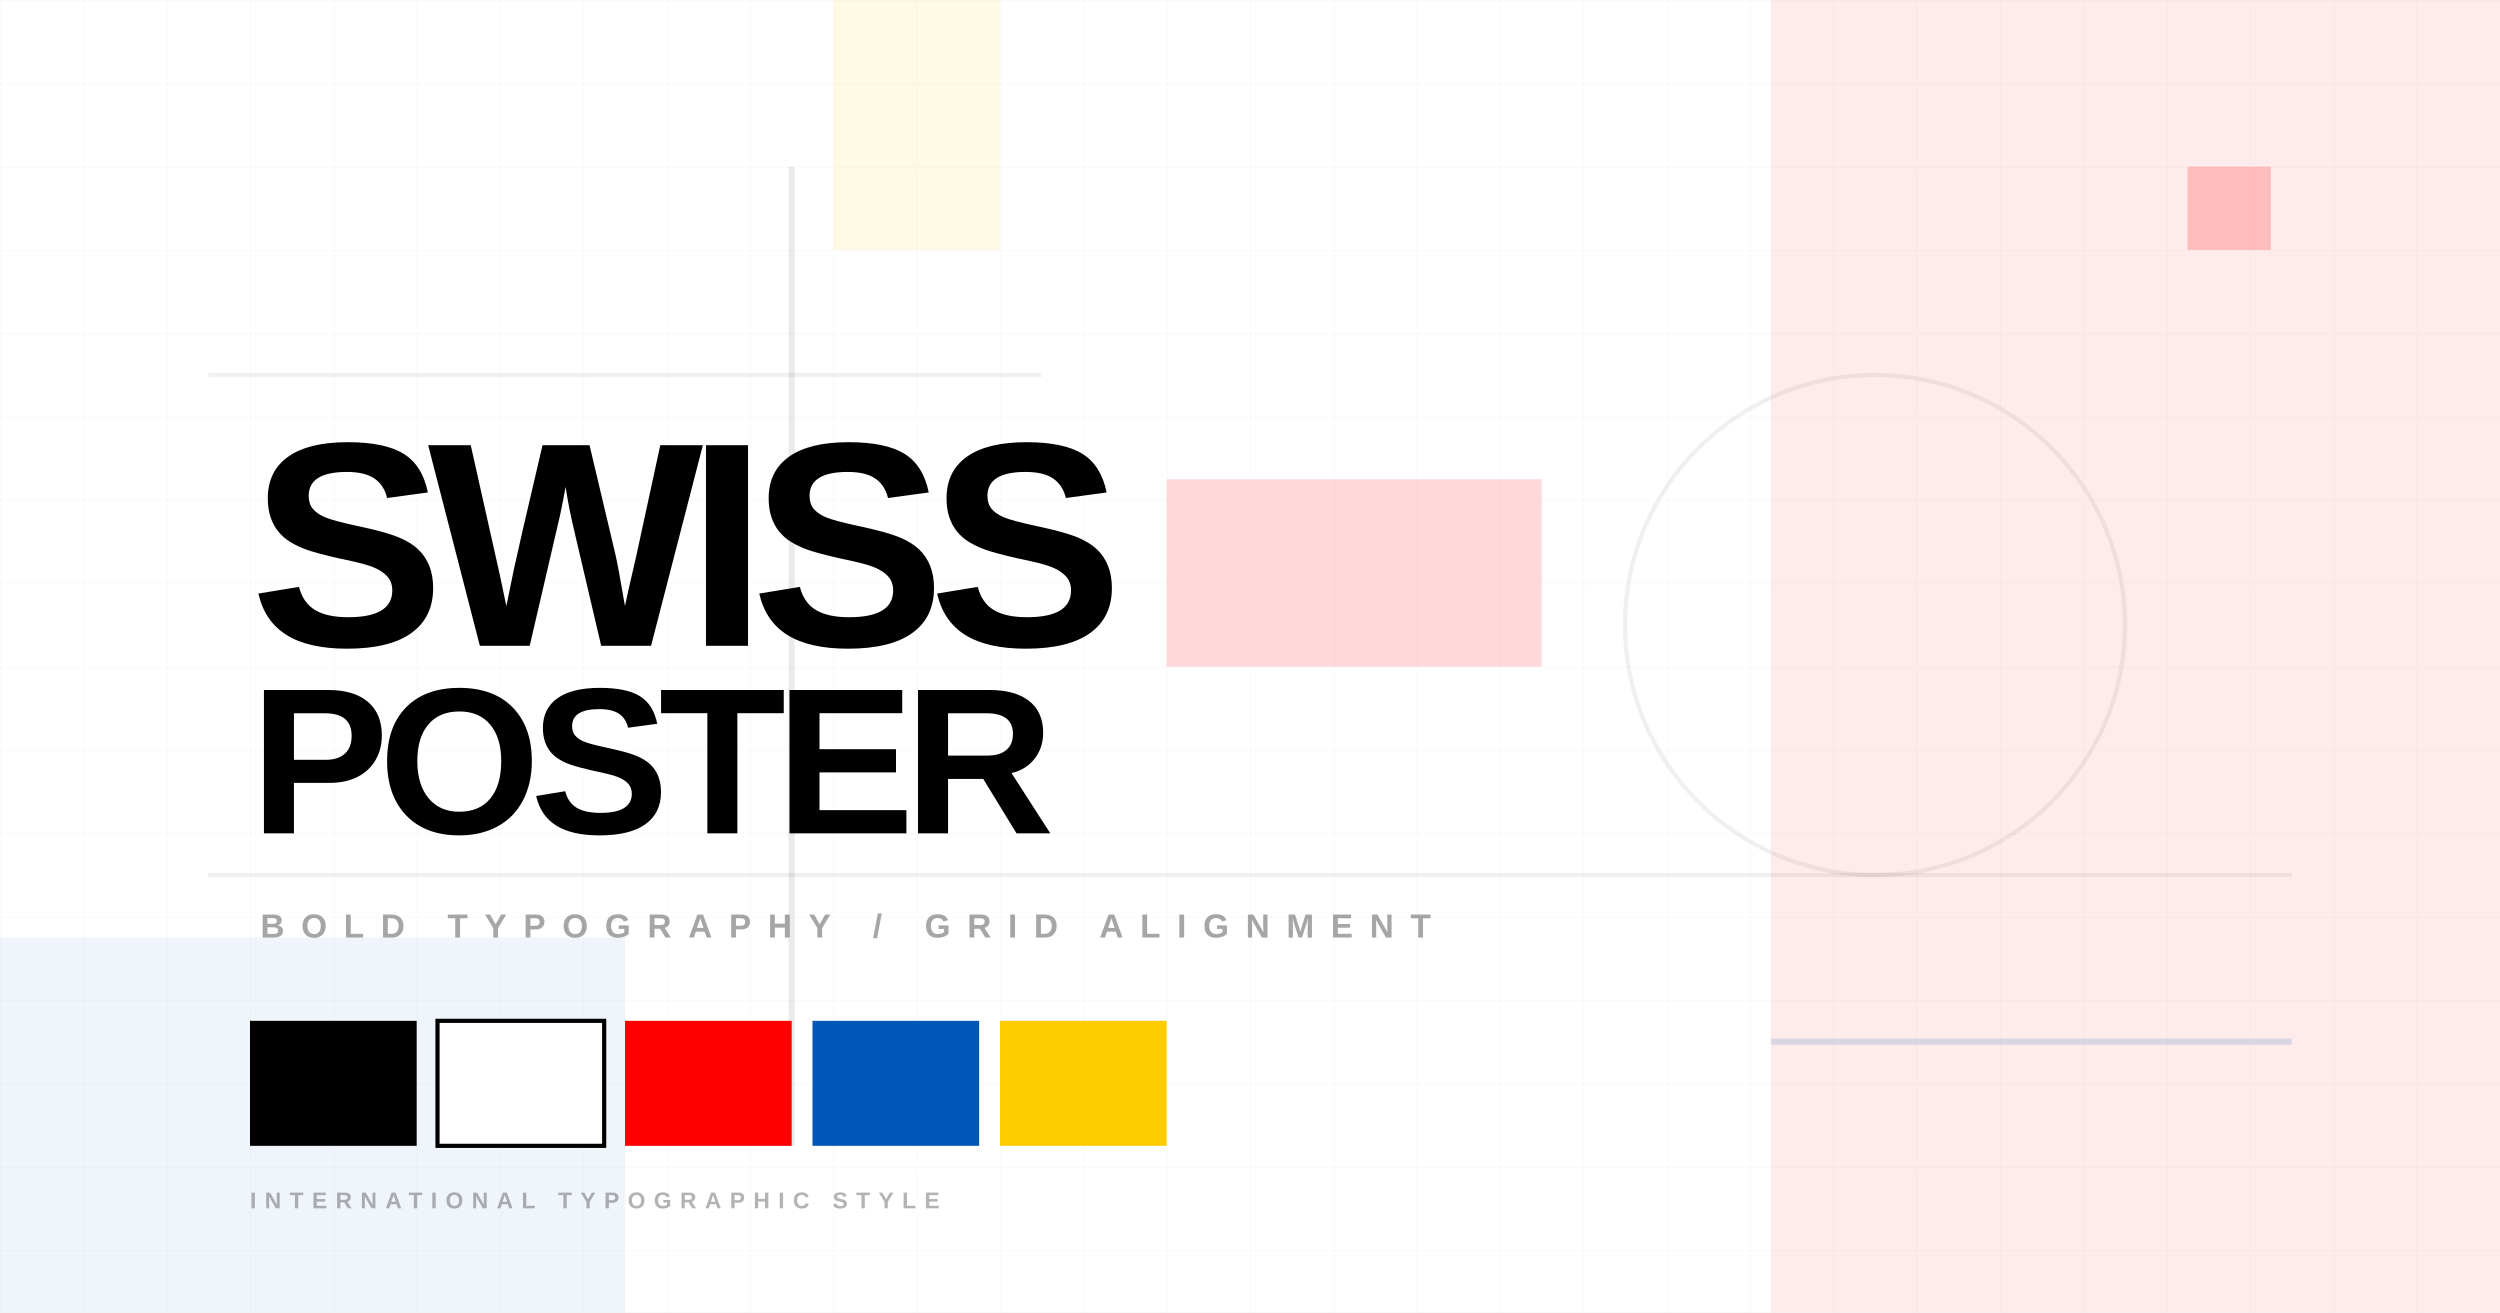
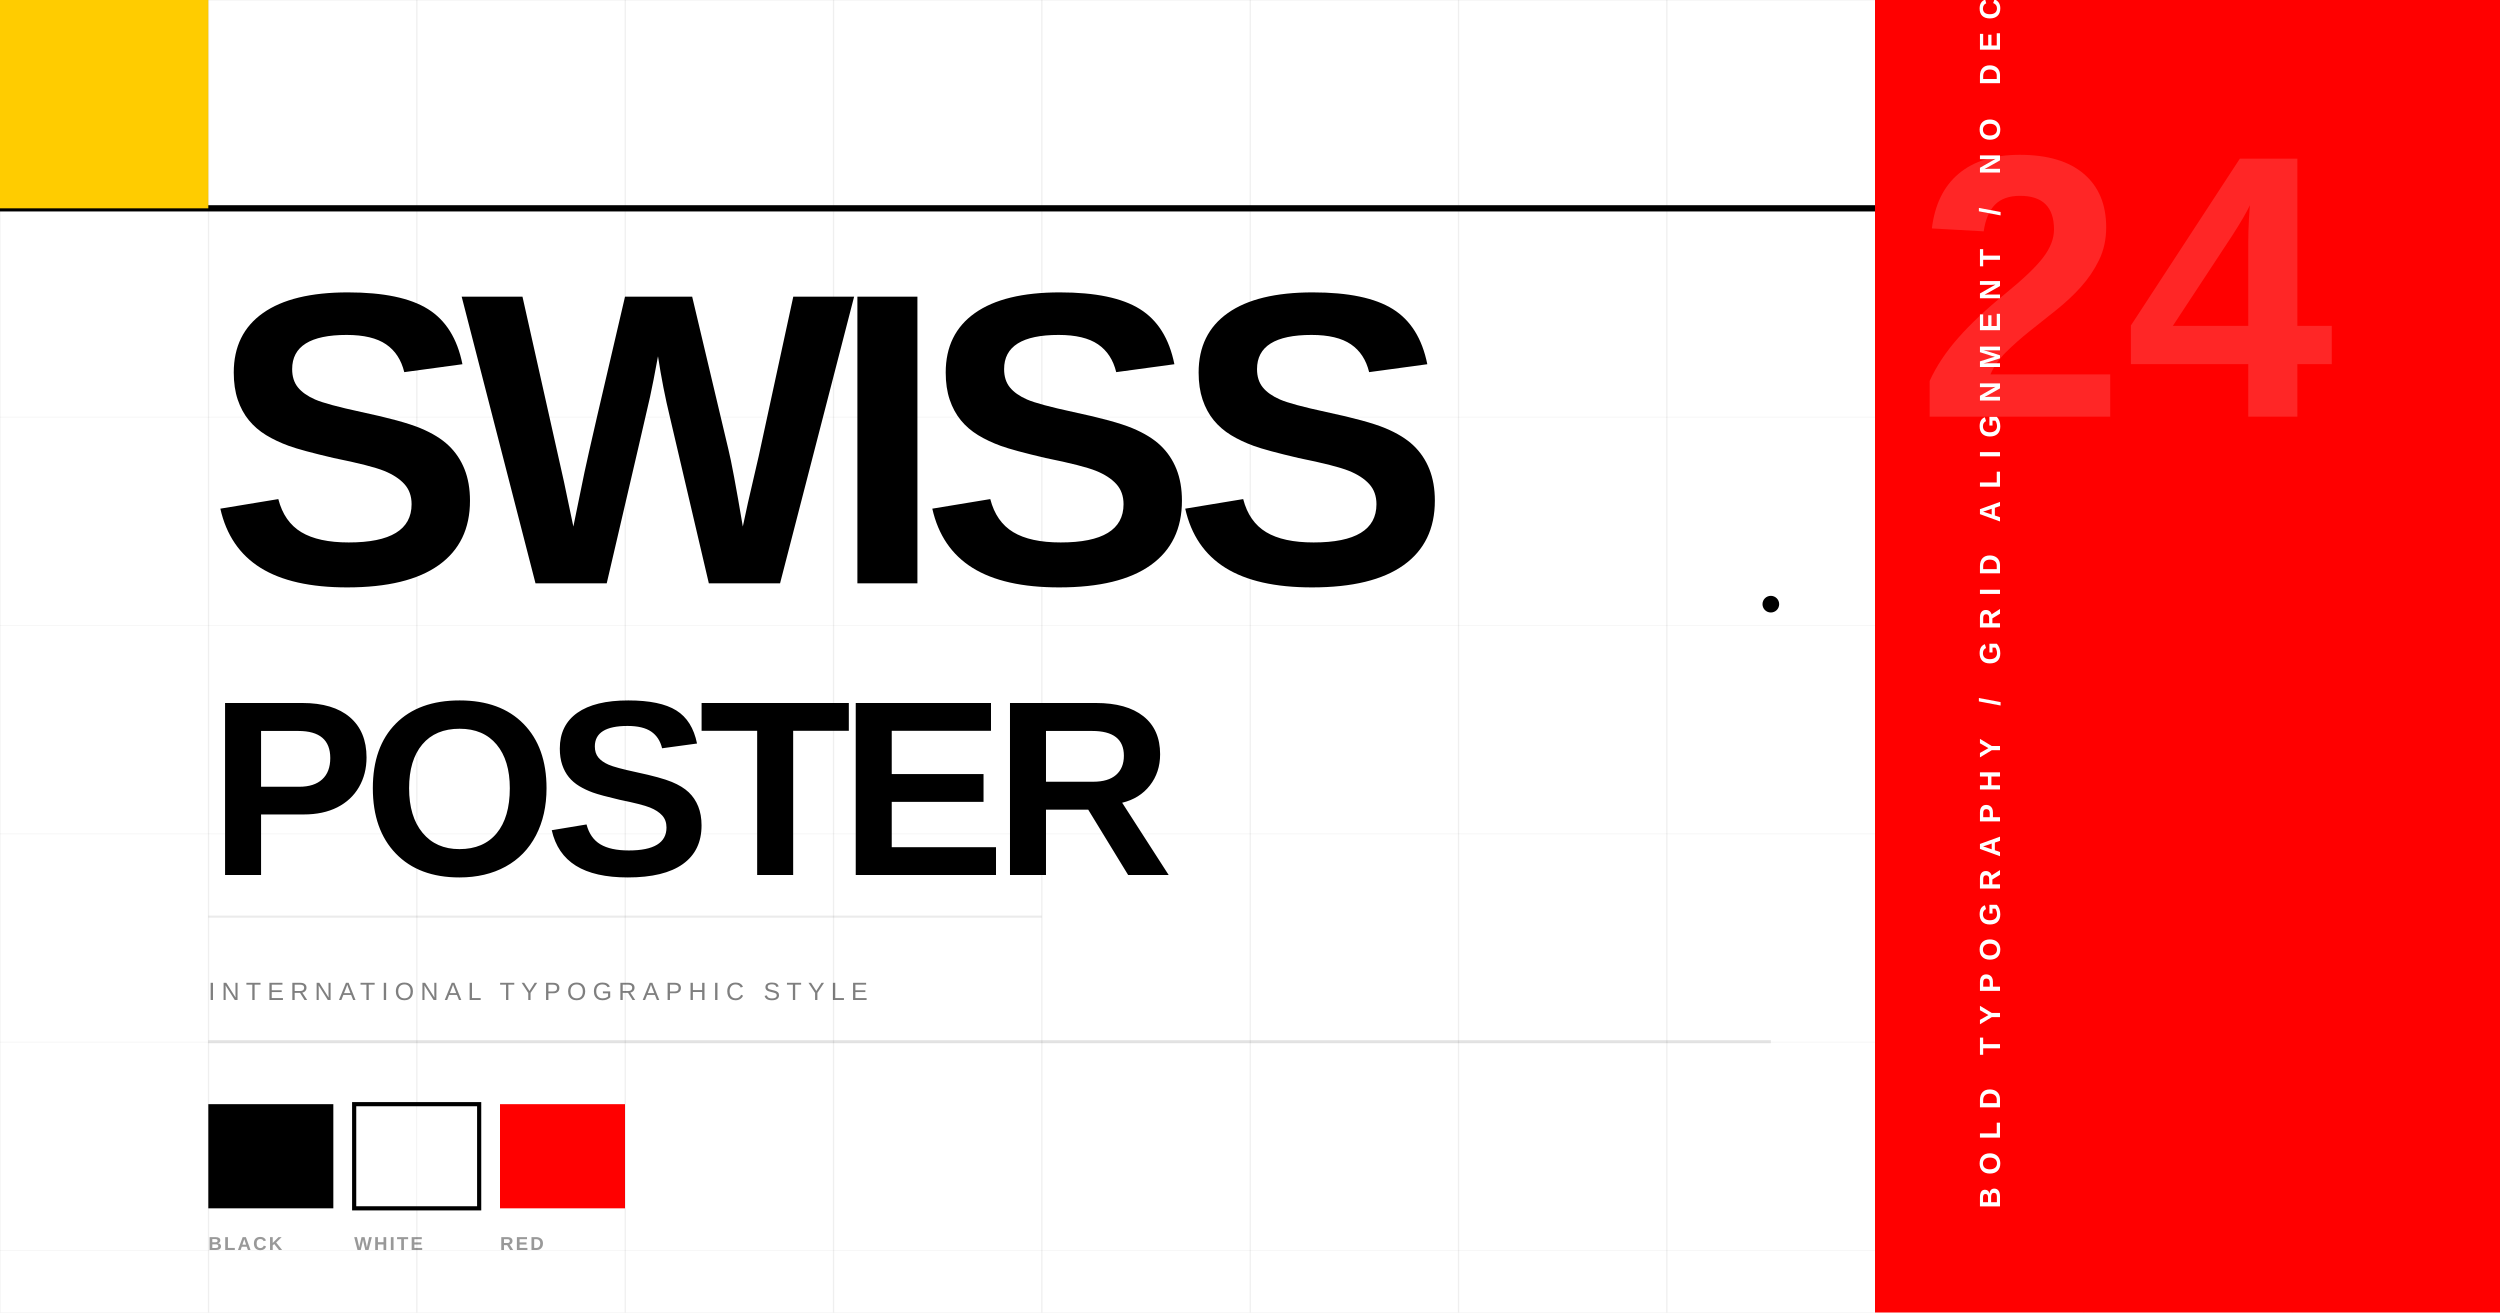
<svg xmlns="http://www.w3.org/2000/svg" width="1200" height="630" viewBox="0 0 1200 630" fill="none">
  <defs>
-     <pattern id="spGrid" x="0" y="0" width="40" height="40" patternUnits="userSpaceOnUse">
-       <line x1="0" y1="0" x2="0" y2="40" stroke="#000000" stroke-width="0.5" opacity="0.04" />
-       <line x1="0" y1="0" x2="40" y2="0" stroke="#000000" stroke-width="0.5" opacity="0.04" />
+     <pattern id="spStructuralGrid" x="0" y="0" width="100" height="100" patternUnits="userSpaceOnUse">
+       <line x1="0" y1="0" x2="0" y2="100" stroke="#000000" stroke-width="0.5" opacity="0.06" />
+       <line x1="0" y1="0" x2="100" y2="0" stroke="#000000" stroke-width="0.5" opacity="0.06" />
    </pattern>
  </defs>
  <rect width="1200" height="630" fill="#ffffff" />
-   <rect width="1200" height="630" fill="url(#spGrid)" />
-   <rect x="850" y="0" width="350" height="630" fill="#ff0000" opacity="0.08" />
-   <rect x="0" y="450" width="300" height="180" fill="#0057b8" opacity="0.06" />
-   <rect x="400" y="0" width="80" height="120" fill="#ffcc00" opacity="0.1" />
-   <line x1="380" y1="80" x2="380" y2="550" stroke="#000000" stroke-width="3" opacity="0.08" />
-   <line x1="100" y1="180" x2="500" y2="180" stroke="#000000" stroke-width="2" opacity="0.06" />
-   <line x1="100" y1="420" x2="1100" y2="420" stroke="#000000" stroke-width="2" opacity="0.06" />
-   <text x="120" y="310" font-family="'Helvetica Neue', Arial, system-ui, sans-serif" font-size="140" font-weight="900" fill="#000000" letter-spacing="-8">SWISS</text>
-   <text x="120" y="400" font-family="'Helvetica Neue', Arial, system-ui, sans-serif" font-size="100" font-weight="900" fill="#000000" letter-spacing="-5">POSTER</text>
-   <rect x="560" y="230" width="180" height="90" fill="#ff0000" opacity="0.15" />
-   <text x="125" y="450" font-family="'Helvetica Neue', Arial, system-ui, sans-serif" font-size="16" font-weight="700" fill="#000000" opacity="0.35" letter-spacing="8">BOLD TYPOGRAPHY / GRID ALIGNMENT</text>
-   <rect x="120" y="490" width="80" height="60" fill="#000000" />
-   <rect x="210" y="490" width="80" height="60" fill="#ffffff" stroke="#000000" stroke-width="2" />
-   <rect x="300" y="490" width="80" height="60" fill="#ff0000" />
-   <rect x="390" y="490" width="80" height="60" fill="#0057b8" />
-   <rect x="480" y="490" width="80" height="60" fill="#ffcc00" />
-   <text x="120" y="580" font-family="'Helvetica Neue', Arial, system-ui, sans-serif" font-size="11" font-weight="700" fill="#000000" opacity="0.3" letter-spacing="4">INTERNATIONAL TYPOGRAPHIC STYLE</text>
-   <circle cx="900" cy="300" r="120" stroke="#000000" stroke-width="2" fill="none" opacity="0.06" />
-   <rect x="1050" y="80" width="40" height="40" fill="#ff0000" opacity="0.2" />
-   <line x1="850" y1="500" x2="1100" y2="500" stroke="#0057b8" stroke-width="3" opacity="0.15" />
+   <rect width="1200" height="630" fill="url(#spStructuralGrid)" />
+   <rect x="900" y="0" width="300" height="630" fill="#ff0000" />
+   <line x1="0" y1="100" x2="900" y2="100" stroke="#000000" stroke-width="3" />
+   <rect x="0" y="0" width="100" height="100" fill="#ffcc00" />
+   <text x="100" y="280" font-family="'Helvetica Neue', Arial, system-ui, sans-serif" font-size="200" font-weight="900" fill="#000000" letter-spacing="-12">SWISS</text>
+   <text x="100" y="420" font-family="'Helvetica Neue', Arial, system-ui, sans-serif" font-size="120" font-weight="900" fill="#000000" letter-spacing="-6">POSTER</text>
+   <text x="100" y="480" font-family="'Helvetica Neue', Arial, system-ui, sans-serif" font-size="12" font-weight="400" fill="#000000" opacity="0.5" letter-spacing="3">INTERNATIONAL TYPOGRAPHIC STYLE</text>
+   <text x="960" y="580" font-family="'Helvetica Neue', Arial, system-ui, sans-serif" font-size="14" font-weight="700" fill="#ffffff" letter-spacing="6" transform="rotate(-90 960 580)">BOLD TYPOGRAPHY / GRID ALIGNMENT / NO DECORATION</text>
+   <text x="920" y="200" font-family="'Helvetica Neue', Arial, system-ui, sans-serif" font-size="180" font-weight="900" fill="#ffffff" opacity="0.15">24</text>
+   <line x1="100" y1="500" x2="850" y2="500" stroke="#000000" stroke-width="1.5" opacity="0.1" />
+   <line x1="100" y1="440" x2="500" y2="440" stroke="#000000" stroke-width="1" opacity="0.08" />
+   <rect x="100" y="530" width="60" height="50" fill="#000000" />
+   <rect x="170" y="530" width="60" height="50" fill="#ffffff" stroke="#000000" stroke-width="2" />
+   <rect x="240" y="530" width="60" height="50" fill="#ff0000" />
+   <text x="100" y="600" font-family="'Helvetica Neue', Arial, system-ui, sans-serif" font-size="9" font-weight="700" fill="#000000" opacity="0.4" letter-spacing="1">BLACK</text>
+   <text x="170" y="600" font-family="'Helvetica Neue', Arial, system-ui, sans-serif" font-size="9" font-weight="700" fill="#000000" opacity="0.4" letter-spacing="1">WHITE</text>
+   <text x="240" y="600" font-family="'Helvetica Neue', Arial, system-ui, sans-serif" font-size="9" font-weight="700" fill="#000000" opacity="0.4" letter-spacing="1">RED</text>
+   <line x1="100" y1="0" x2="100" y2="630" stroke="#000000" stroke-width="0.5" opacity="0.05" />
+   <line x1="200" y1="0" x2="200" y2="630" stroke="#000000" stroke-width="0.5" opacity="0.05" />
+   <line x1="300" y1="0" x2="300" y2="630" stroke="#000000" stroke-width="0.5" opacity="0.05" />
+   <line x1="400" y1="0" x2="400" y2="630" stroke="#000000" stroke-width="0.5" opacity="0.05" />
+   <line x1="500" y1="0" x2="500" y2="630" stroke="#000000" stroke-width="0.5" opacity="0.05" />
+   <line x1="600" y1="0" x2="600" y2="630" stroke="#000000" stroke-width="0.5" opacity="0.05" />
+   <line x1="700" y1="0" x2="700" y2="630" stroke="#000000" stroke-width="0.5" opacity="0.05" />
+   <line x1="800" y1="0" x2="800" y2="630" stroke="#000000" stroke-width="0.5" opacity="0.05" />
+   <circle cx="850" cy="290" r="4" fill="#000000" />
</svg>
